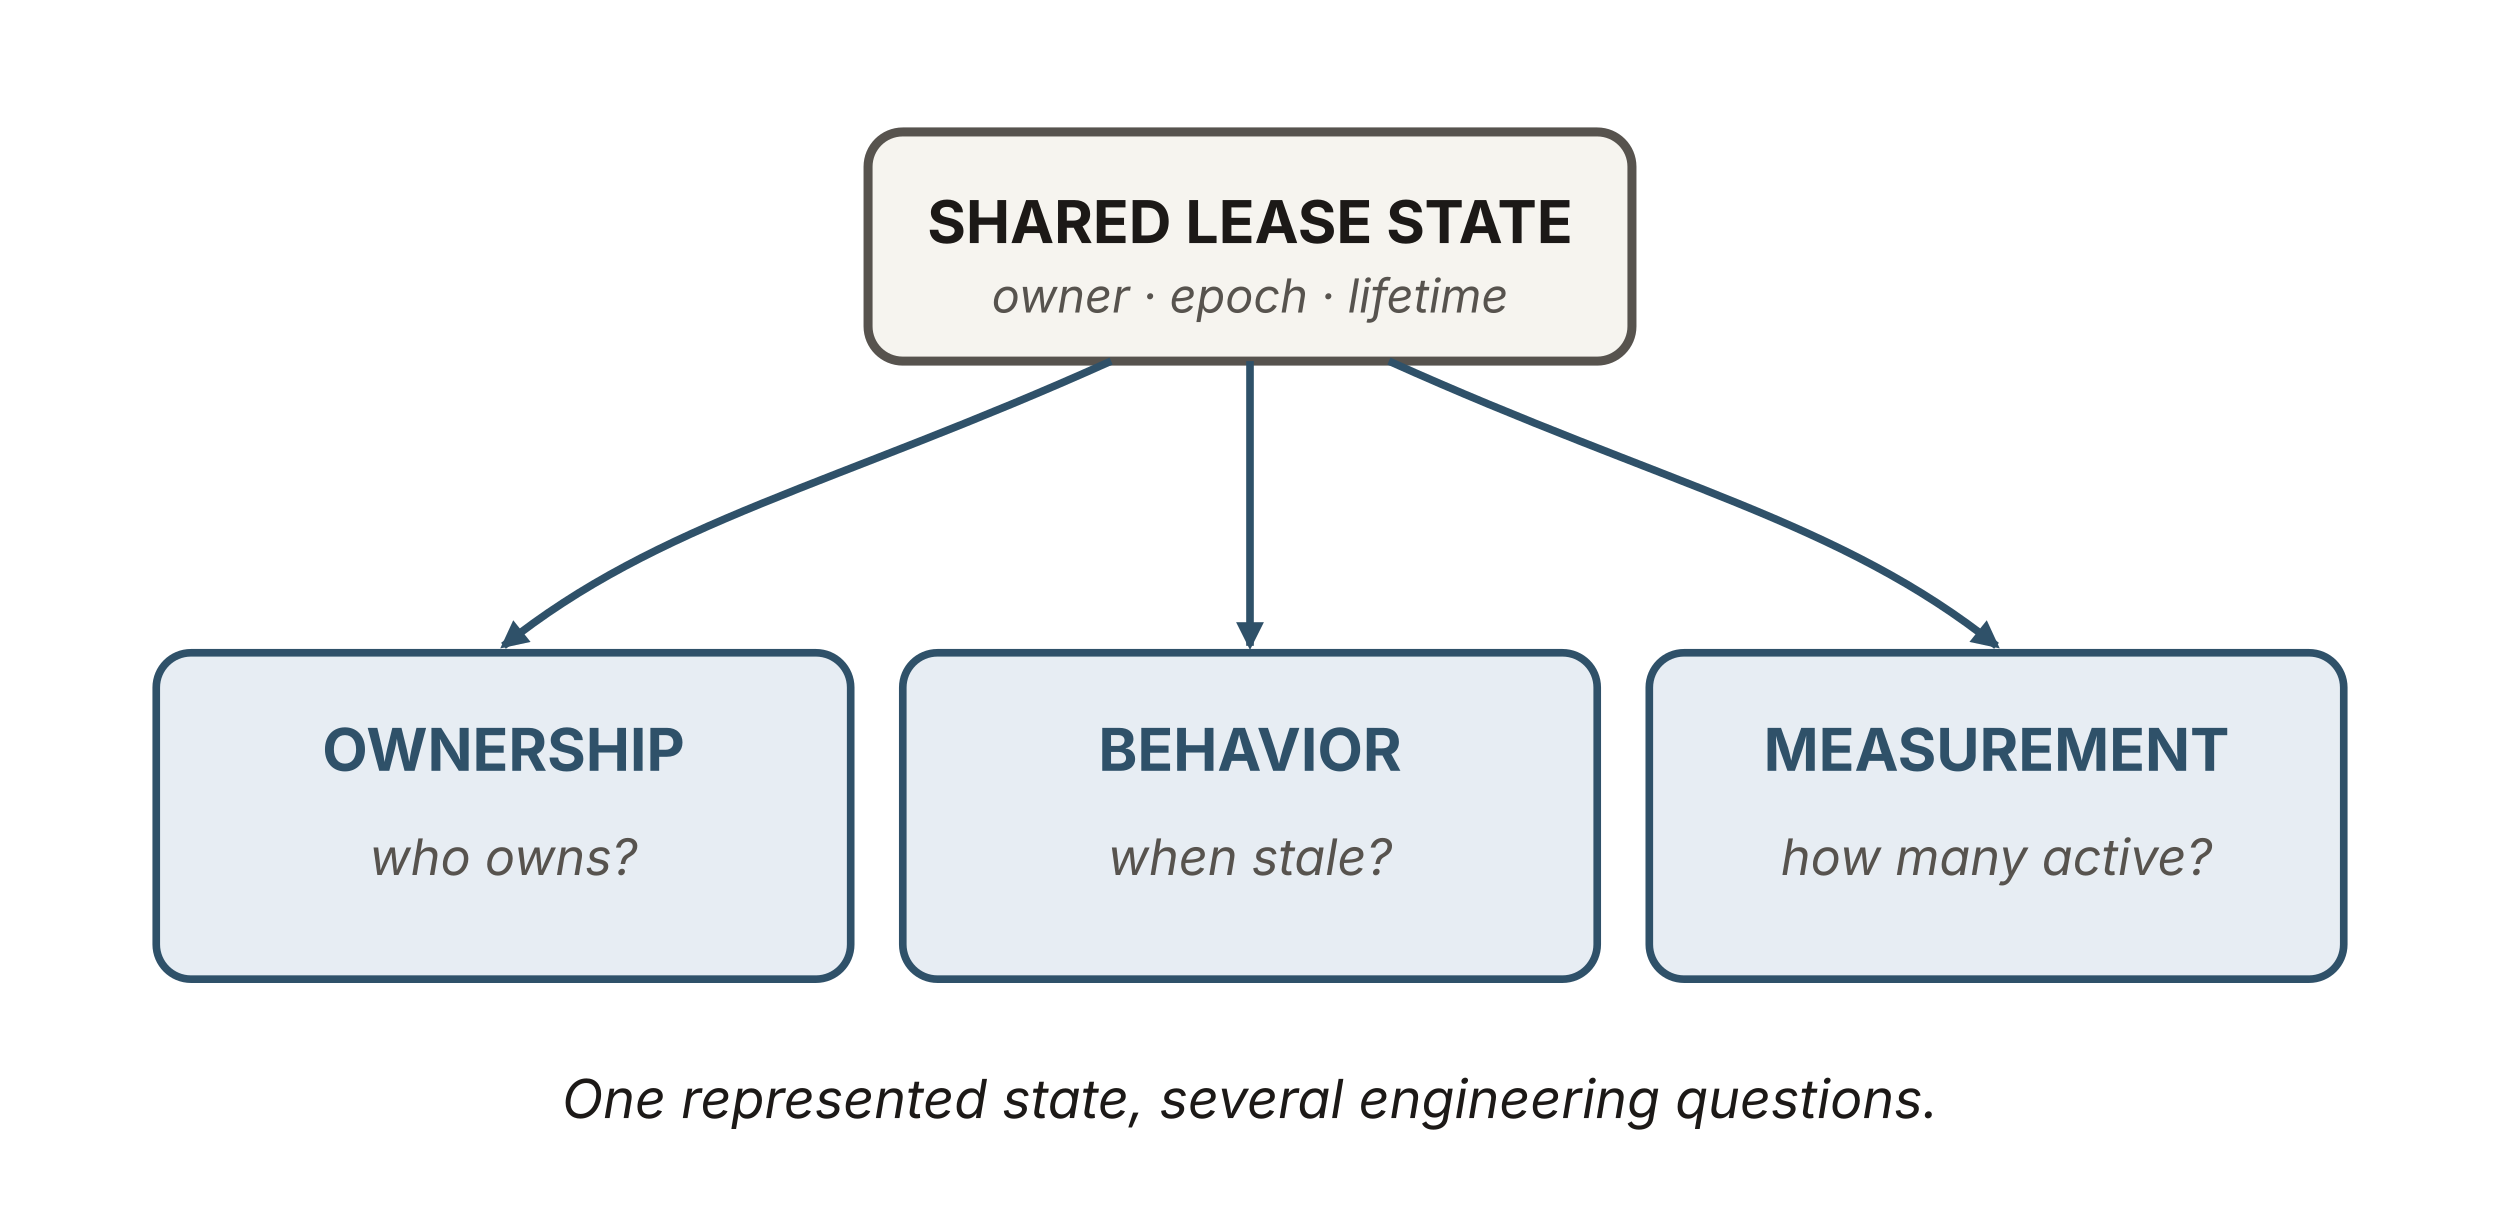
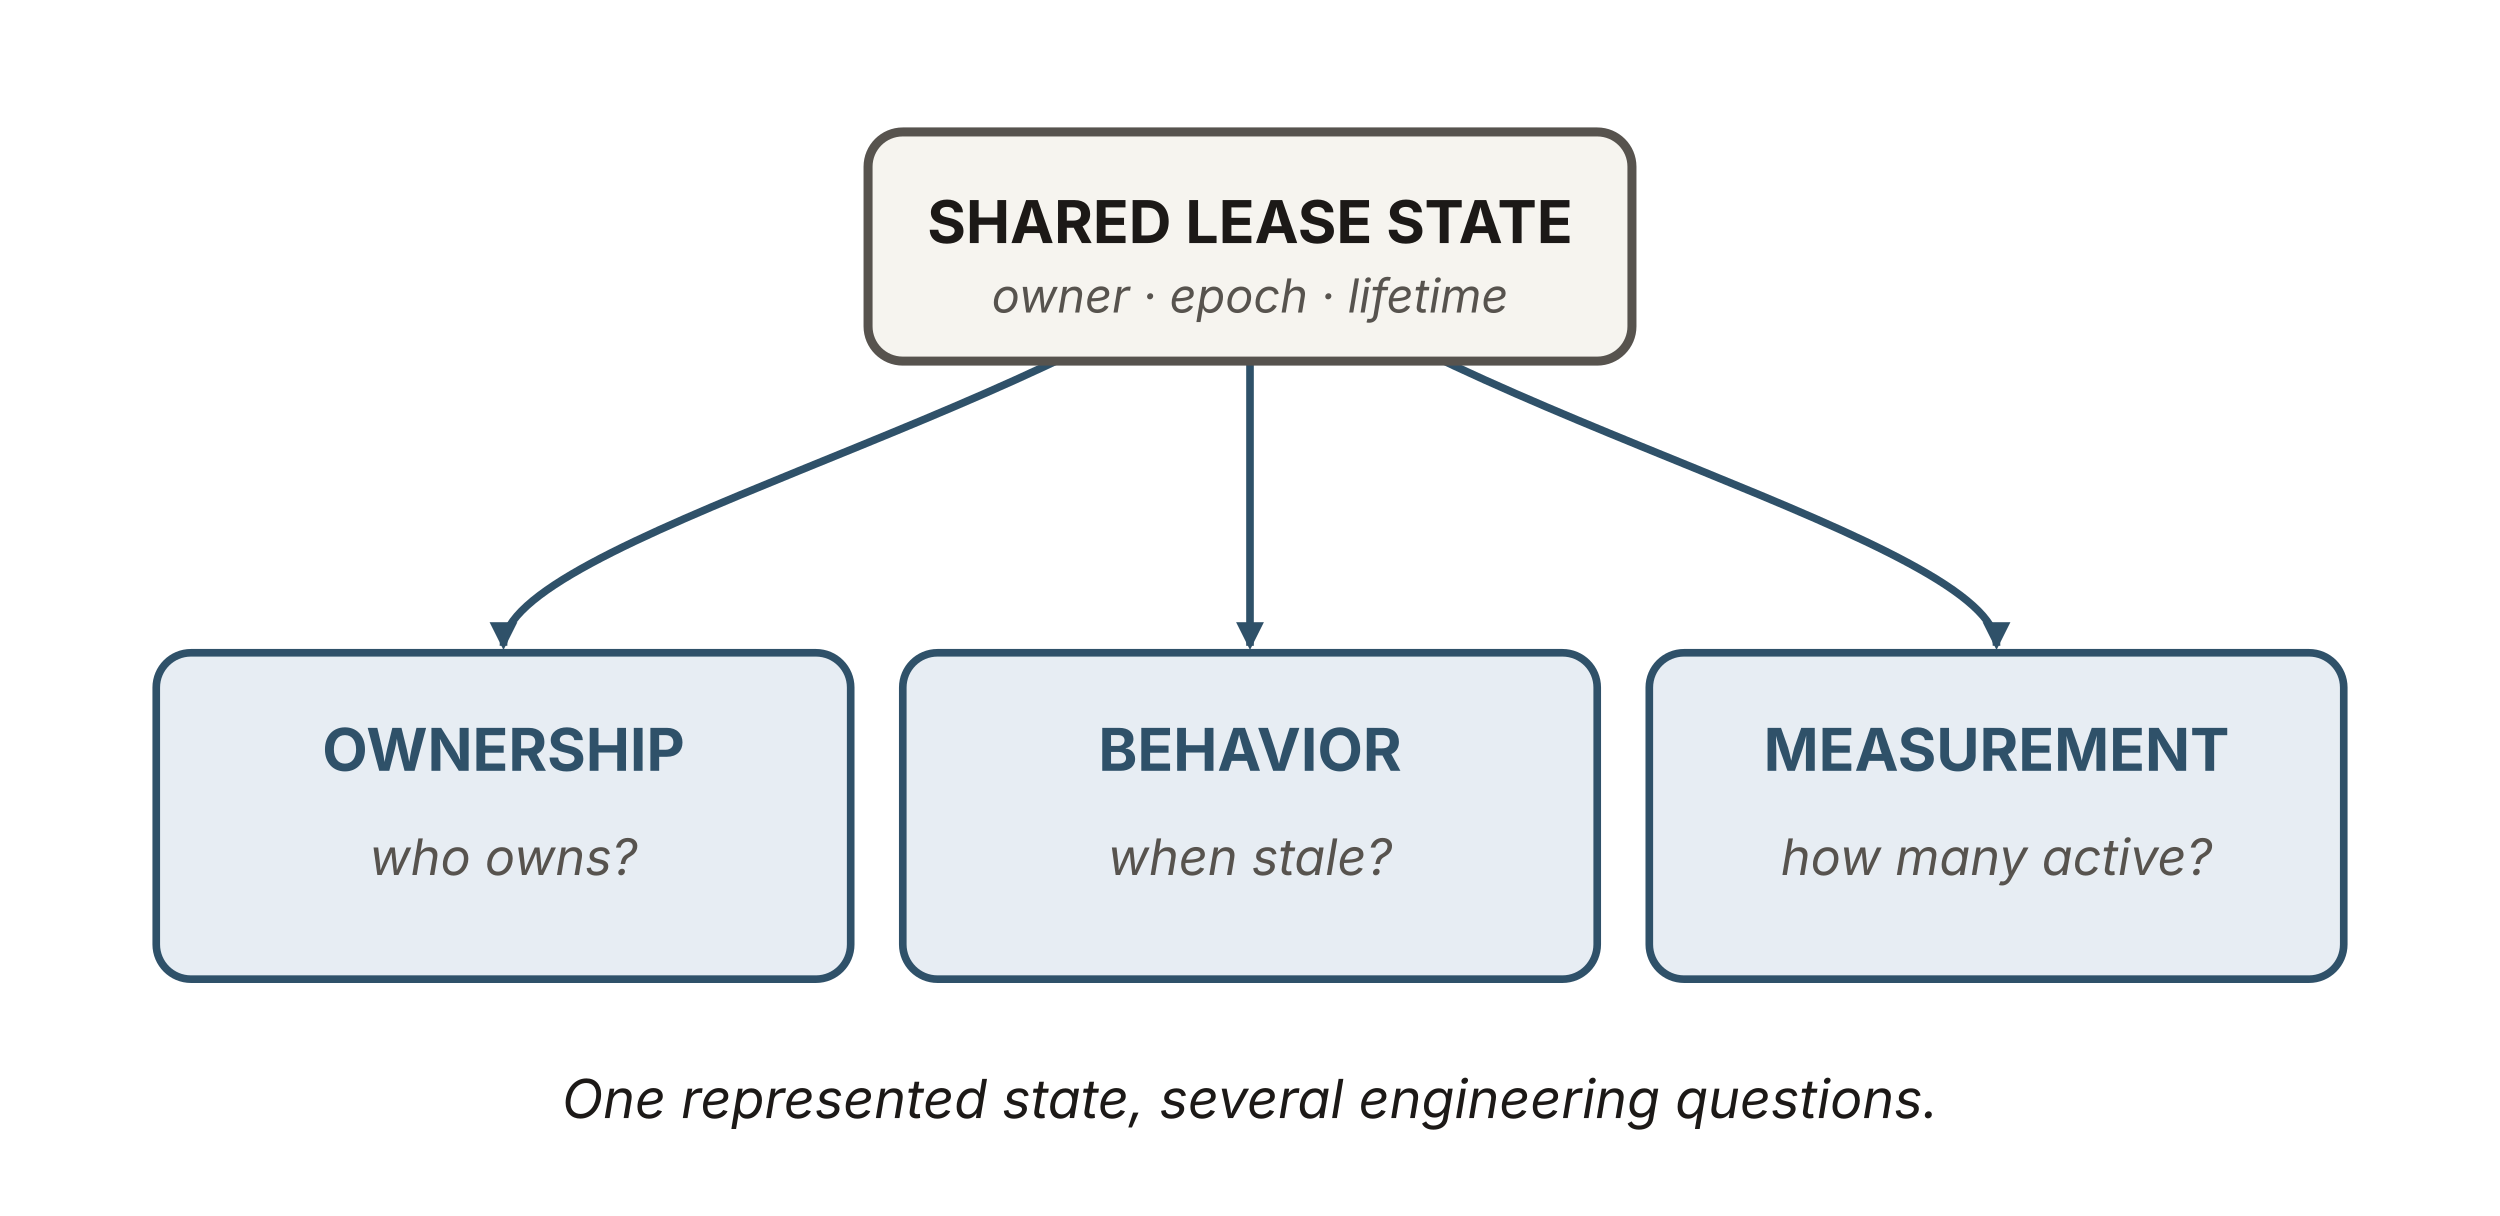
<svg xmlns="http://www.w3.org/2000/svg" viewBox="0 0 720 350" width="720" height="350" role="img" aria-labelledby="ilTitle ilDesc" font-family="'Source Sans 3', -apple-system, 'Segoe UI', sans-serif">
  <defs>
    <marker id="il-b" viewBox="0 0 10 10" refX="8.5" refY="5" markerWidth="8" markerHeight="8" orient="auto" markerUnits="userSpaceOnUse">
      <path d="M0 0 L10 5 L0 10 z" fill="#2f5169" />
    </marker>
  </defs>
-   <rect x="250" y="38" width="220" height="66" rx="10" fill="#f6f4ef" stroke="#57534e" stroke-width="2.6" />
+   <g fill="none" stroke="#2f5169" stroke-width="2.2" marker-end="url(#il-b)">
+     <path d="M360,71 C300,120 145,156 145,186" />
+     <path d="M360,71 L360,186" />
+     <path d="M360,71 C420,120 575,156 575,186" />
+   </g>
+   <rect id="shared-lease" x="250" y="38" width="220" height="66" rx="10" fill="#f6f4ef" stroke="#57534e" stroke-width="2.6" />
  <text x="360" y="70" text-anchor="middle" font-size="17" font-weight="700" fill="#1c1917">SHARED LEASE STATE</text>
  <text x="360" y="90" text-anchor="middle" font-size="13.5" font-style="italic" fill="#57534e">owner · epoch · lifetime</text>
-   <g fill="none" stroke="#2f5169" stroke-width="2.2" marker-end="url(#il-b)">
-     <path d="M320,104 C240,140 190,150 145,186" />
-     <path d="M360,104 L360,186" />
-     <path d="M400,104 C480,140 530,150 575,186" />
-   </g>
-   <rect x="45" y="188" width="200" height="94" rx="10" fill="#e7edf3" stroke="#2f5169" stroke-width="2.2" />
+   <rect id="ownership" x="45" y="188" width="200" height="94" rx="10" fill="#e7edf3" stroke="#2f5169" stroke-width="2.2" />
  <text x="145" y="222" text-anchor="middle" font-size="17" font-weight="700" fill="#2f5169">OWNERSHIP</text>
  <text x="145" y="252" text-anchor="middle" font-size="14.5" font-style="italic" fill="#57534e">who owns?</text>
-   <rect x="260" y="188" width="200" height="94" rx="10" fill="#e7edf3" stroke="#2f5169" stroke-width="2.2" />
+   <rect id="behavior" x="260" y="188" width="200" height="94" rx="10" fill="#e7edf3" stroke="#2f5169" stroke-width="2.2" />
  <text x="360" y="222" text-anchor="middle" font-size="17" font-weight="700" fill="#2f5169">BEHAVIOR</text>
  <text x="360" y="252" text-anchor="middle" font-size="14.5" font-style="italic" fill="#57534e">when stale?</text>
-   <rect x="475" y="188" width="200" height="94" rx="10" fill="#e7edf3" stroke="#2f5169" stroke-width="2.2" />
+   <rect id="measurement" x="475" y="188" width="200" height="94" rx="10" fill="#e7edf3" stroke="#2f5169" stroke-width="2.2" />
  <text x="575" y="222" text-anchor="middle" font-size="17" font-weight="700" fill="#2f5169">MEASUREMENT</text>
  <text x="575" y="252" text-anchor="middle" font-size="14.5" font-style="italic" fill="#57534e">how many active?</text>
  <text x="360" y="322" text-anchor="middle" font-size="15.5" font-style="italic" fill="#1c1917">One represented state, several engineering questions.</text>
</svg>
